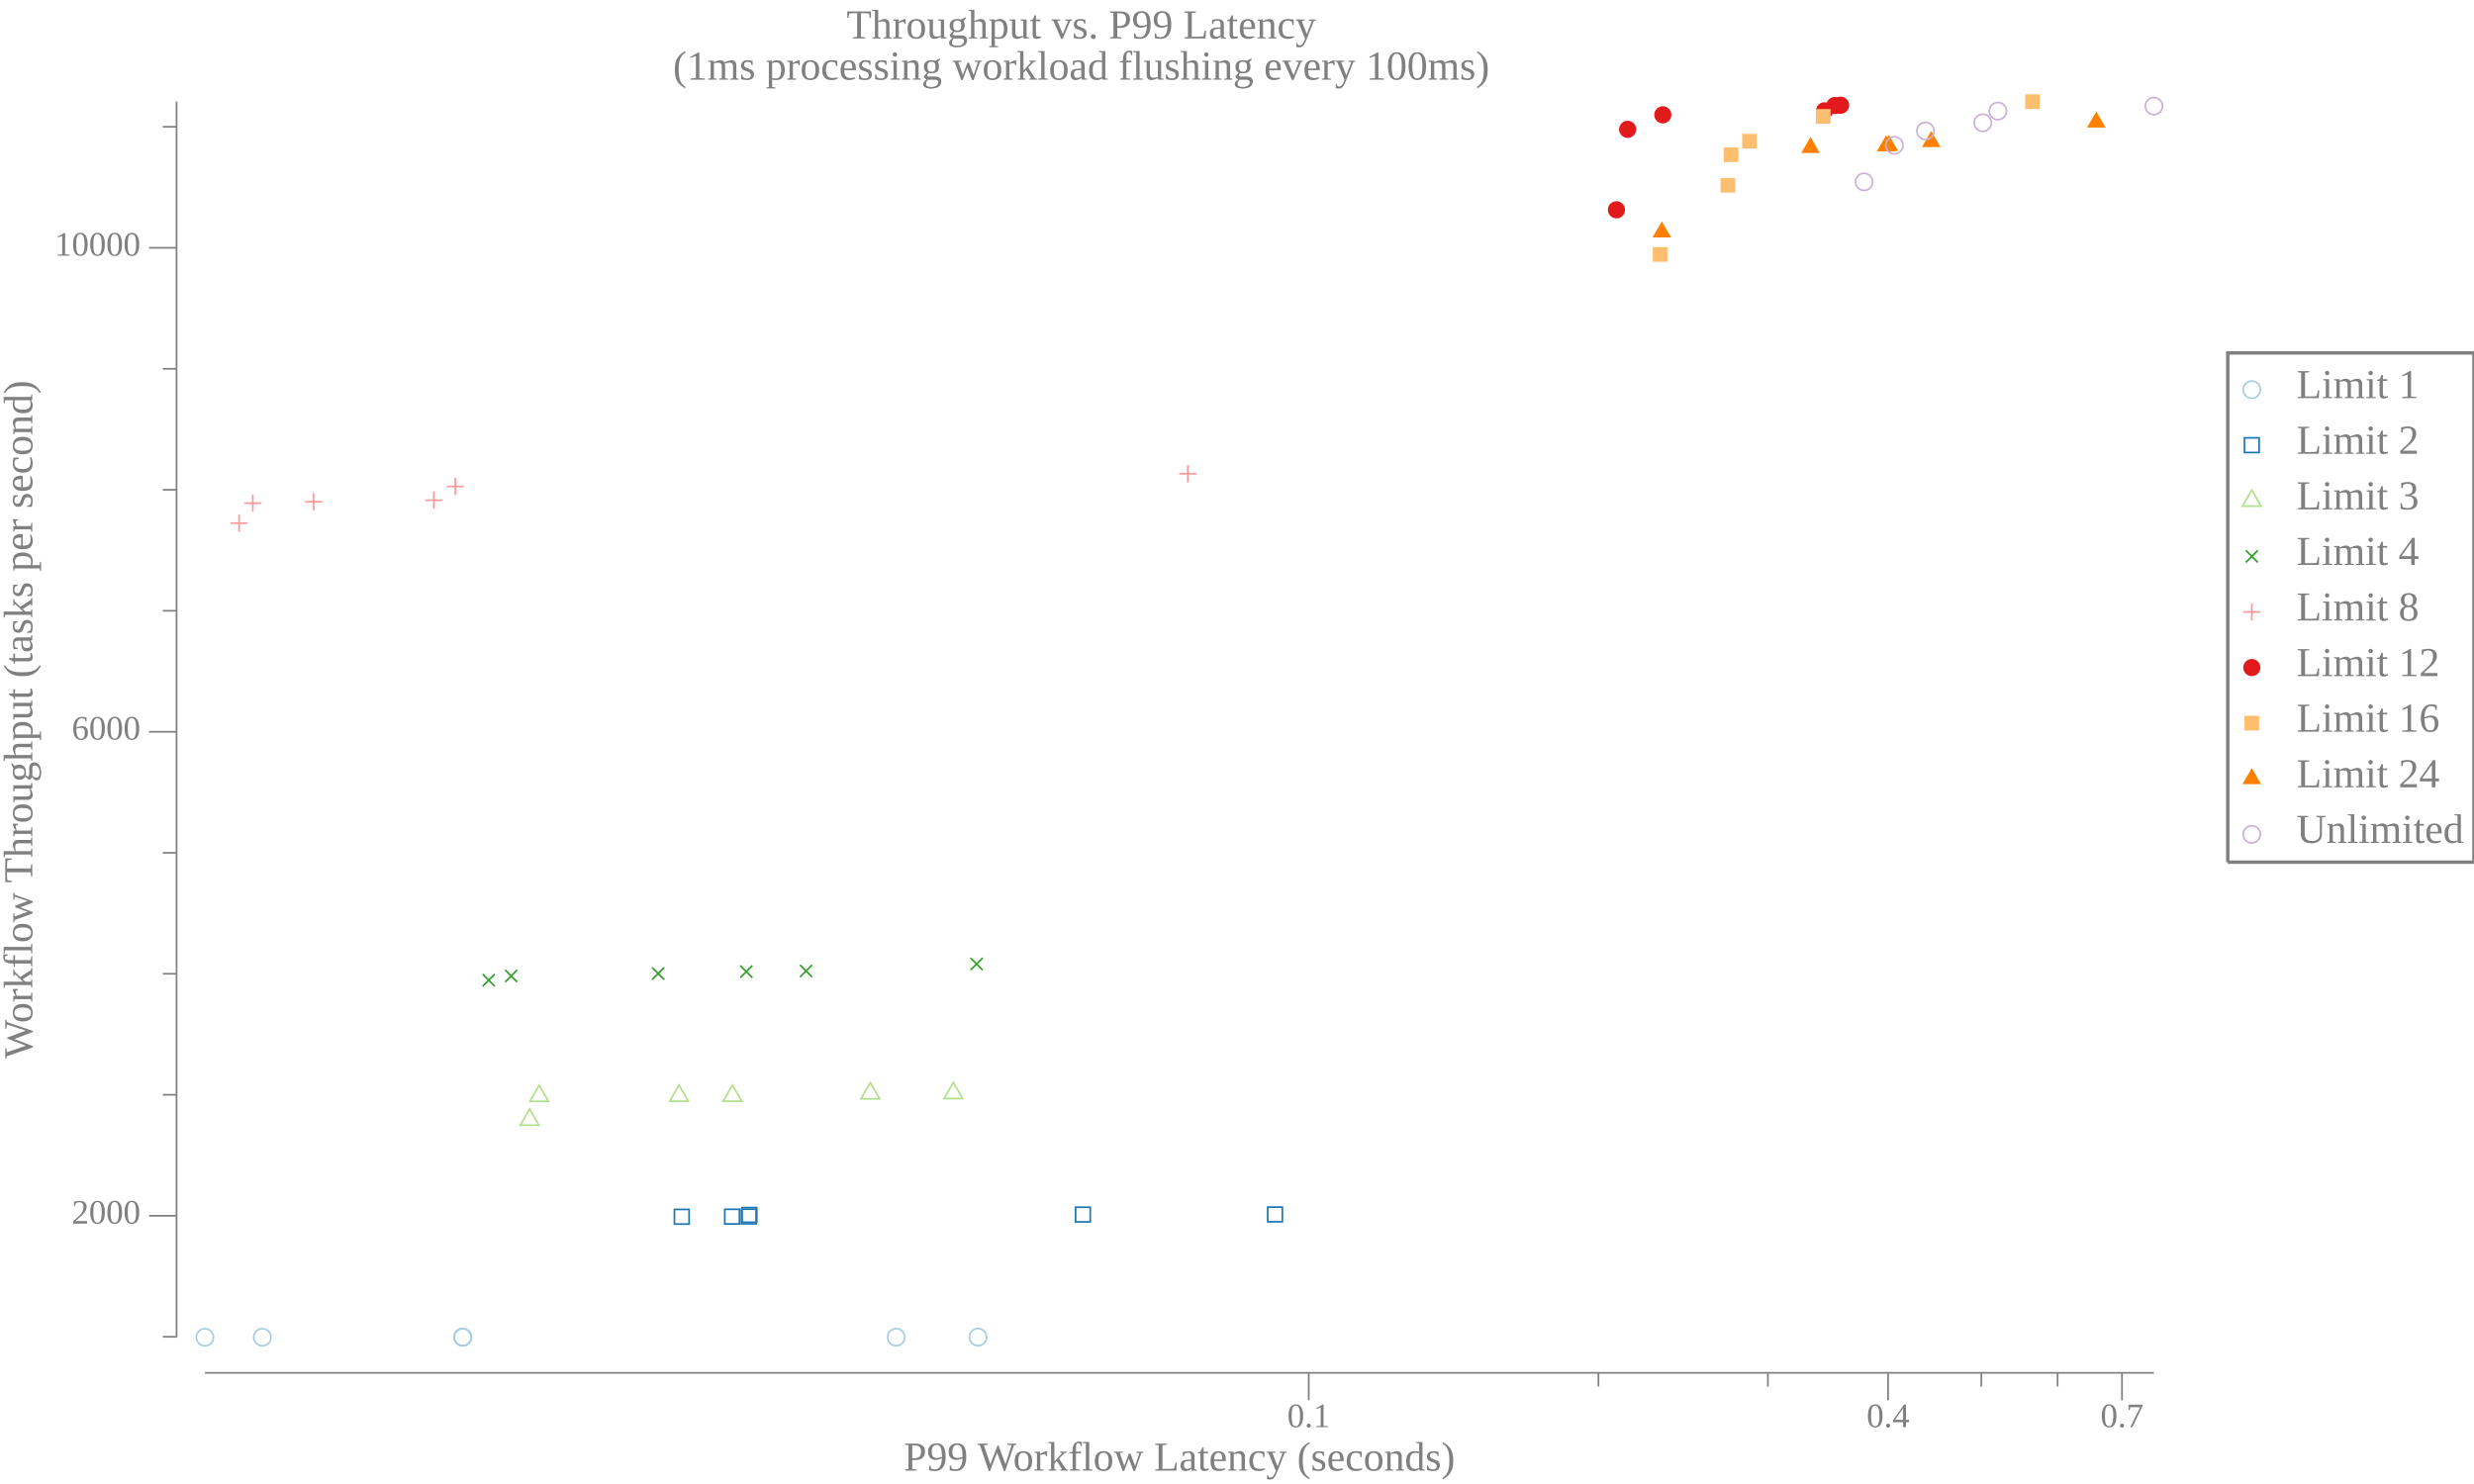
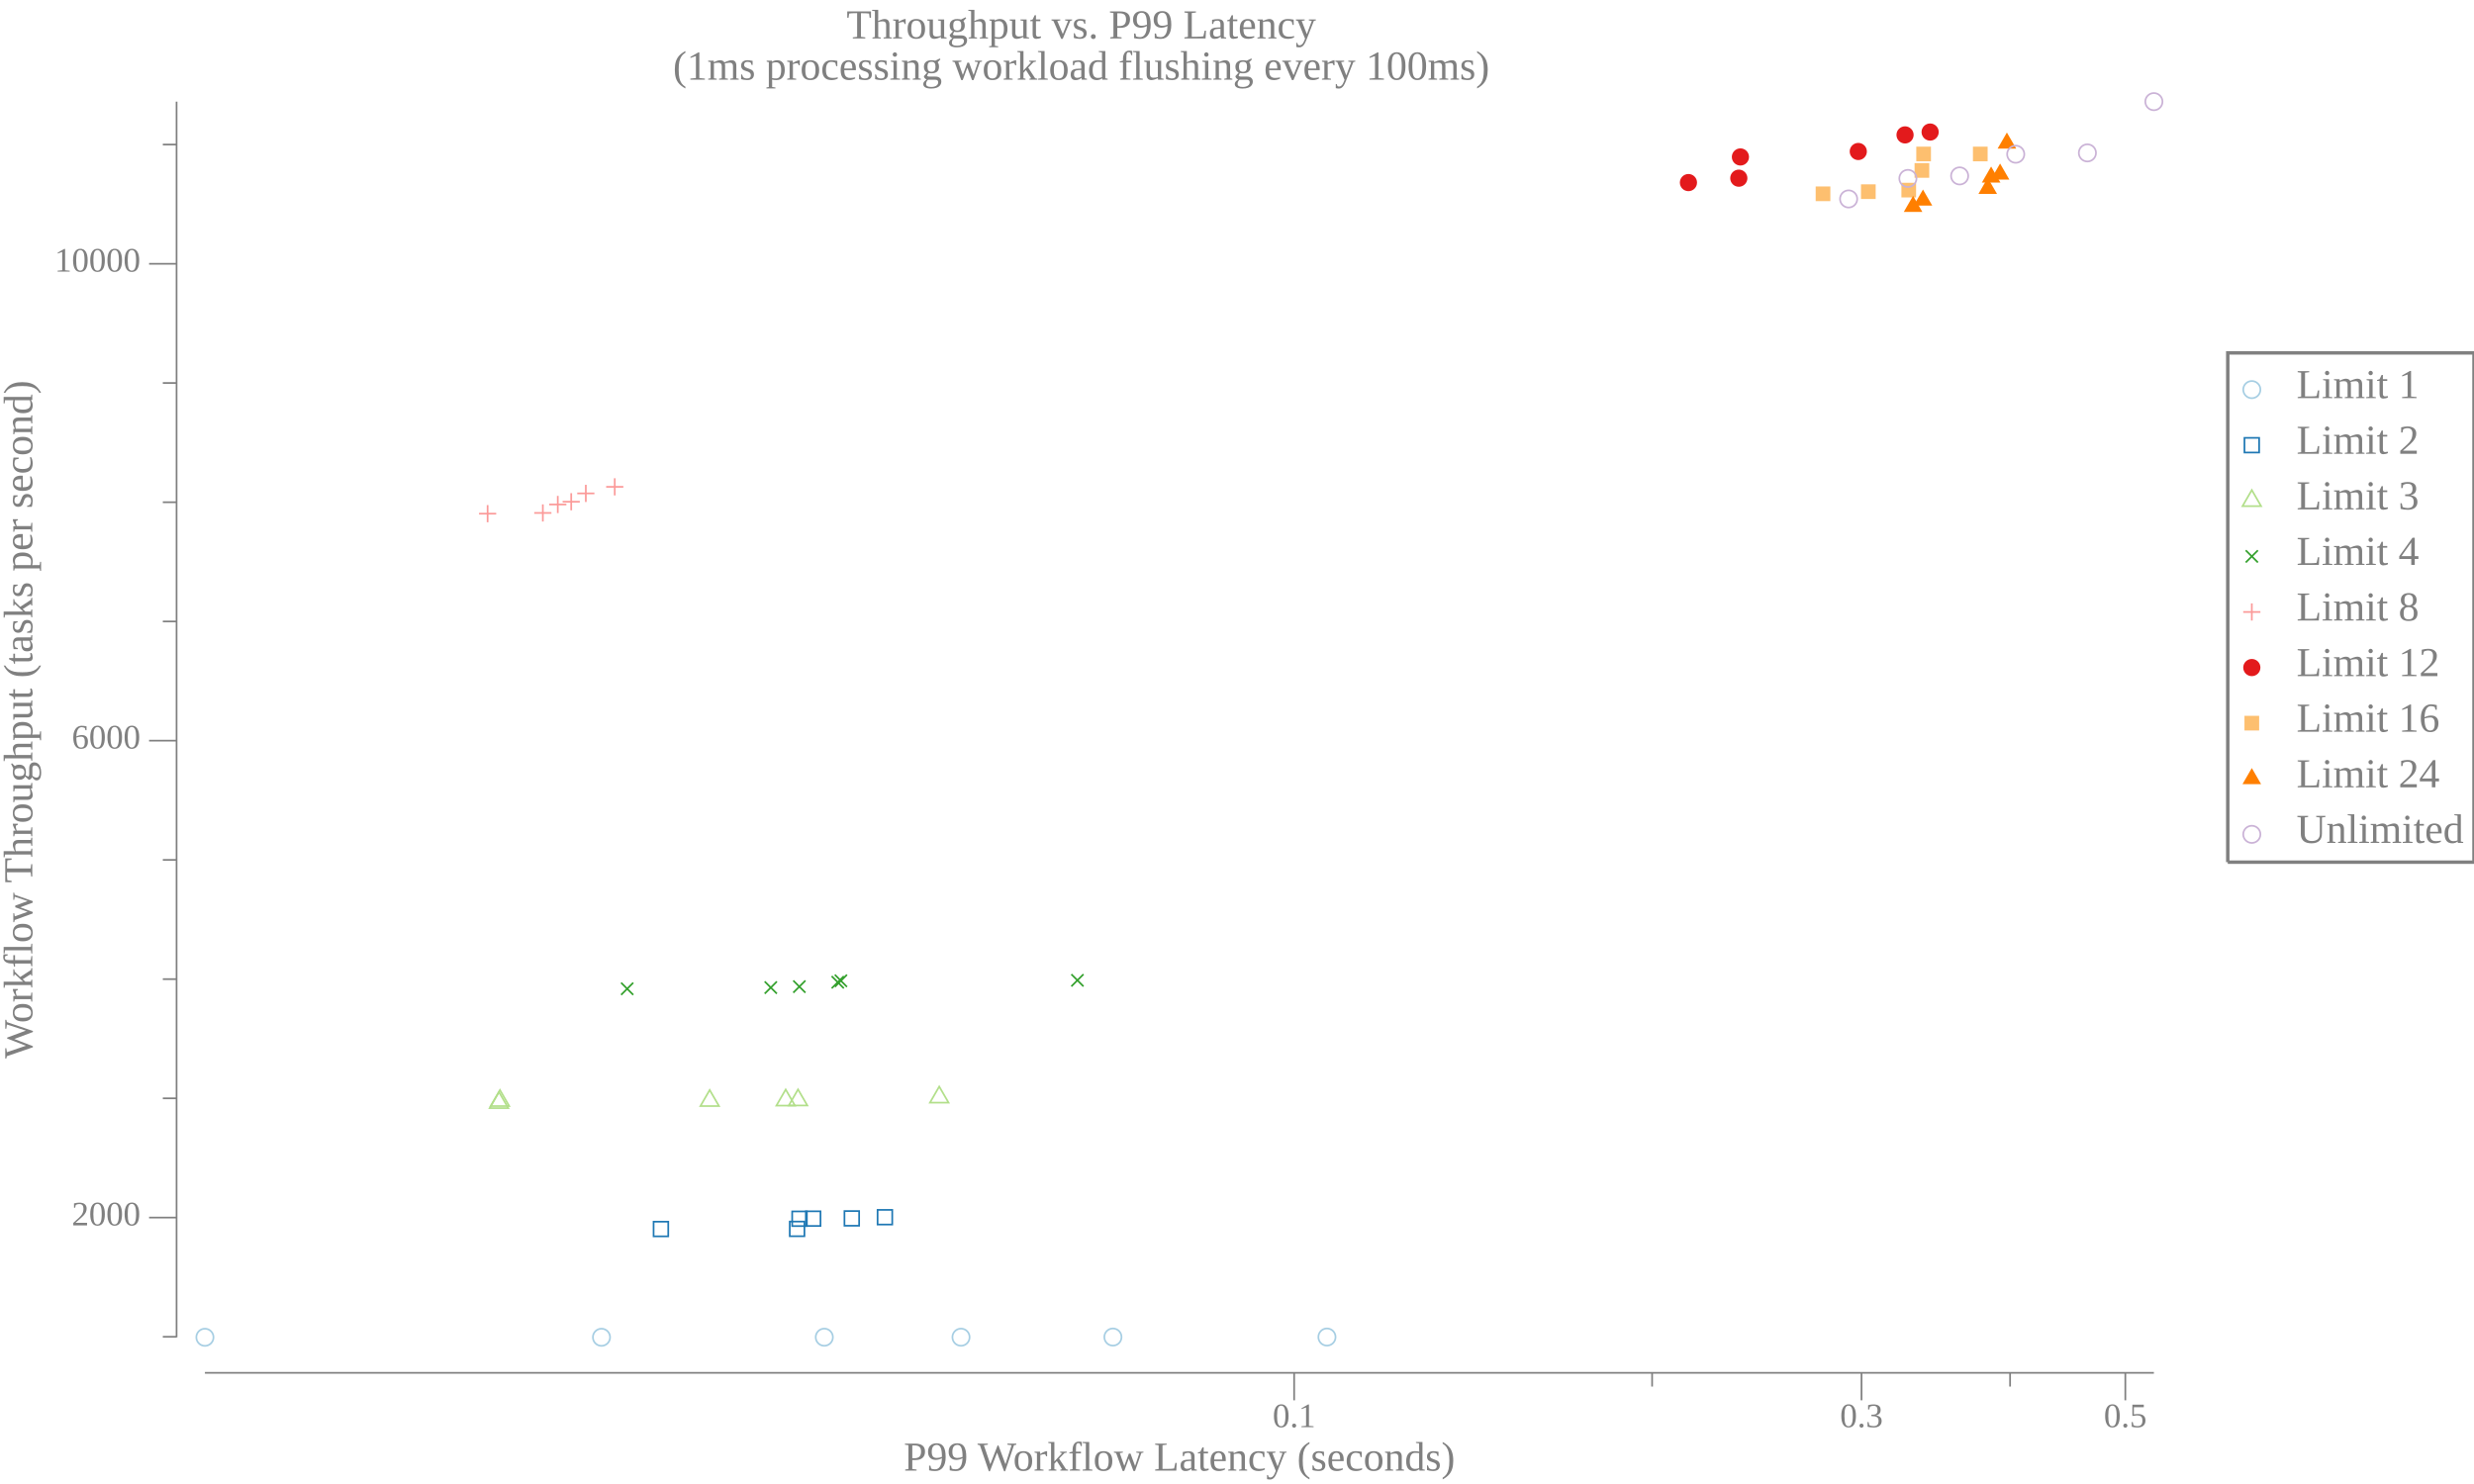
<svg xmlns="http://www.w3.org/2000/svg" width="720pt" height="432pt" viewBox="0 0 720 432">
  <g transform="scale(1, -1) translate(0, -432)">
    <path d="M657.84,318.58A2.5,2.5 0 1 1 652.84,318.58A2.5,2.5 0 1 1 657.84,318.58Z" style="fill:none;stroke:#A6CEE3;stroke-width:0.5" />
    <text x="668.34" y="-316.1" transform="scale(1, -1)" style="font-family:Liberation Serif;font-variant:normal;font-weight:normal;font-style:normal;font-size:12px;fill:#808080">Limit 1</text>
    <path d="M653.2,300.27L657.47,300.27L657.47,304.54L653.2,304.54Z" style="fill:none;stroke:#1F78B4;stroke-width:0.5" />
    <text x="668.34" y="-299.91" transform="scale(1, -1)" style="font-family:Liberation Serif;font-variant:normal;font-weight:normal;font-style:normal;font-size:12px;fill:#808080">Limit 2</text>
    <path d="M655.34,289.34L652.63,284.66L658.04,284.66Z" style="fill:none;stroke:#B2DF8A;stroke-width:0.5" />
    <text x="668.34" y="-283.73" transform="scale(1, -1)" style="font-family:Liberation Serif;font-variant:normal;font-weight:normal;font-style:normal;font-size:12px;fill:#808080">Limit 3</text>
    <path d="M653.57,268.27L657.11,271.8" style="fill:none;stroke:#33A02C;stroke-width:0.5" />
    <path d="M653.57,271.8L657.11,268.27" style="fill:none;stroke:#33A02C;stroke-width:0.5" />
    <text x="668.34" y="-267.55" transform="scale(1, -1)" style="font-family:Liberation Serif;font-variant:normal;font-weight:normal;font-style:normal;font-size:12px;fill:#808080">Limit 4</text>
    <path d="M655.34,256.35L655.34,251.35" style="fill:none;stroke:#FB9A99;stroke-width:0.5" />
    <path d="M652.84,253.85L657.84,253.85" style="fill:none;stroke:#FB9A99;stroke-width:0.5" />
    <text x="668.34" y="-251.36" transform="scale(1, -1)" style="font-family:Liberation Serif;font-variant:normal;font-weight:normal;font-style:normal;font-size:12px;fill:#808080">Limit 8</text>
    <path d="M657.84,237.67A2.5,2.5 0 1 1 652.84,237.67A2.5,2.5 0 1 1 657.84,237.67Z" style="fill:#E31A1C" />
    <text x="668.34" y="-235.18" transform="scale(1, -1)" style="font-family:Liberation Serif;font-variant:normal;font-weight:normal;font-style:normal;font-size:12px;fill:#808080">Limit 12</text>
    <path d="M653.2,219.35L657.47,219.35L657.47,223.62L653.2,223.62Z" style="fill:#FDBF6F" />
    <text x="668.34" y="-219" transform="scale(1, -1)" style="font-family:Liberation Serif;font-variant:normal;font-weight:normal;font-style:normal;font-size:12px;fill:#808080">Limit 16</text>
    <path d="M655.34,208.42L652.63,203.74L658.04,203.74Z" style="fill:#FF7F00" />
    <text x="668.34" y="-202.81" transform="scale(1, -1)" style="font-family:Liberation Serif;font-variant:normal;font-weight:normal;font-style:normal;font-size:12px;fill:#808080">Limit 24</text>
    <path d="M657.84,189.12A2.5,2.5 0 1 1 652.84,189.12A2.5,2.5 0 1 1 657.84,189.12Z" style="fill:none;stroke:#CAB2D6;stroke-width:0.5" />
    <text x="668.34" y="-186.63" transform="scale(1, -1)" style="font-family:Liberation Serif;font-variant:normal;font-weight:normal;font-style:normal;font-size:12px;fill:#808080">Unlimited</text>
    <path d="M648.34,181.02L648.34,329.27L720,329.27L720,181.02L648.34,181.02" style="fill:none;stroke:#808080" />
    <path d="M0,0L629.34,0L629.34,432L0,432Z" style="fill:#-8000000000000000-8000000000000000-8000000000000000;fill-opacity:0" />
    <text x="246.35" y="-420.81" transform="scale(1, -1)" style="font-family:Liberation Serif;font-variant:normal;font-weight:normal;font-style:normal;font-size:12px;fill:#808080">Throughput vs. P99 Latency</text>
    <text x="195.86" y="-408.81" transform="scale(1, -1)" style="font-family:Liberation Serif;font-variant:normal;font-weight:normal;font-style:normal;font-size:12px;fill:#808080">(1ms processing workload flushing every 100ms)</text>
    <text x="263.02" y="-3.902" transform="scale(1, -1)" style="font-family:Liberation Serif;font-variant:normal;font-weight:normal;font-style:normal;font-size:12px;fill:#808080">P99 Workflow Latency (seconds)</text>
-     <text x="374.63" y="-16.541" transform="scale(1, -1)" style="font-family:Liberation Serif;font-variant:normal;font-weight:normal;font-style:normal;font-size:10px;fill:#808080">0.1</text>
-     <text x="543.24" y="-16.541" transform="scale(1, -1)" style="font-family:Liberation Serif;font-variant:normal;font-weight:normal;font-style:normal;font-size:10px;fill:#808080">0.4</text>
-     <text x="611.31" y="-16.541" transform="scale(1, -1)" style="font-family:Liberation Serif;font-variant:normal;font-weight:normal;font-style:normal;font-size:10px;fill:#808080">0.7</text>
-     <path d="M380.88,24.363L380.88,32.363" style="fill:none;stroke:#808080;stroke-width:0.5" />
-     <path d="M549.49,24.363L549.49,32.363" style="fill:none;stroke:#808080;stroke-width:0.5" />
-     <path d="M617.56,24.363L617.56,32.363" style="fill:none;stroke:#808080;stroke-width:0.5" />
-     <path d="M465.19,28.363L465.19,32.363" style="fill:none;stroke:#808080;stroke-width:0.5" />
-     <path d="M514.5,28.363L514.5,32.363" style="fill:none;stroke:#808080;stroke-width:0.5" />
-     <path d="M576.63,28.363L576.63,32.363" style="fill:none;stroke:#808080;stroke-width:0.5" />
-     <path d="M598.81,28.363L598.81,32.363" style="fill:none;stroke:#808080;stroke-width:0.5" />
+     <text x="370.38" y="-16.541" transform="scale(1, -1)" style="font-family:Liberation Serif;font-variant:normal;font-weight:normal;font-style:normal;font-size:10px;fill:#808080">0.1</text>
+     <text x="535.5" y="-16.541" transform="scale(1, -1)" style="font-family:Liberation Serif;font-variant:normal;font-weight:normal;font-style:normal;font-size:10px;fill:#808080">0.3</text>
+     <text x="612.28" y="-16.541" transform="scale(1, -1)" style="font-family:Liberation Serif;font-variant:normal;font-weight:normal;font-style:normal;font-size:10px;fill:#808080">0.5</text>
+     <path d="M376.63,24.363L376.63,32.363" style="fill:none;stroke:#808080;stroke-width:0.5" />
+     <path d="M541.75,24.363L541.75,32.363" style="fill:none;stroke:#808080;stroke-width:0.5" />
+     <path d="M618.53,24.363L618.53,32.363" style="fill:none;stroke:#808080;stroke-width:0.5" />
+     <path d="M480.81,28.363L480.81,32.363" style="fill:none;stroke:#808080;stroke-width:0.5" />
+     <path d="M584.99,28.363L584.99,32.363" style="fill:none;stroke:#808080;stroke-width:0.5" />
    <path d="M59.635,32.363L626.84,32.363" style="fill:none;stroke:#808080;stroke-width:0.5" />
    <g transform="rotate(90)">
      <text x="123.84" y="9.387" transform="scale(1, -1)" style="font-family:Liberation Serif;font-variant:normal;font-weight:normal;font-style:normal;font-size:12px;fill:#808080">Workflow Throughput (tasks per second)</text>
    </g>
-     <text x="20.885" y="-75.798" transform="scale(1, -1)" style="font-family:Liberation Serif;font-variant:normal;font-weight:normal;font-style:normal;font-size:10px;fill:#808080">2000</text>
-     <text x="20.885" y="-216.69" transform="scale(1, -1)" style="font-family:Liberation Serif;font-variant:normal;font-weight:normal;font-style:normal;font-size:10px;fill:#808080">6000</text>
-     <text x="15.885" y="-357.58" transform="scale(1, -1)" style="font-family:Liberation Serif;font-variant:normal;font-weight:normal;font-style:normal;font-size:10px;fill:#808080">10000</text>
-     <path d="M43.385,78.083L51.385,78.083" style="fill:none;stroke:#808080;stroke-width:0.5" />
-     <path d="M43.385,218.97L51.385,218.97" style="fill:none;stroke:#808080;stroke-width:0.5" />
-     <path d="M43.385,359.86L51.385,359.86" style="fill:none;stroke:#808080;stroke-width:0.5" />
-     <path d="M47.385,42.86L51.385,42.86" style="fill:none;stroke:#808080;stroke-width:0.5" />
-     <path d="M47.385,113.31L51.385,113.31" style="fill:none;stroke:#808080;stroke-width:0.5" />
-     <path d="M47.385,148.53L51.385,148.53" style="fill:none;stroke:#808080;stroke-width:0.5" />
-     <path d="M47.385,183.75L51.385,183.75" style="fill:none;stroke:#808080;stroke-width:0.5" />
-     <path d="M47.385,254.2L51.385,254.2" style="fill:none;stroke:#808080;stroke-width:0.5" />
-     <path d="M47.385,289.42L51.385,289.42" style="fill:none;stroke:#808080;stroke-width:0.5" />
-     <path d="M47.385,324.64L51.385,324.64" style="fill:none;stroke:#808080;stroke-width:0.5" />
-     <path d="M47.385,395.09L51.385,395.09" style="fill:none;stroke:#808080;stroke-width:0.5" />
+     <text x="20.885" y="-75.276" transform="scale(1, -1)" style="font-family:Liberation Serif;font-variant:normal;font-weight:normal;font-style:normal;font-size:10px;fill:#808080">2000</text>
+     <text x="20.885" y="-214.1" transform="scale(1, -1)" style="font-family:Liberation Serif;font-variant:normal;font-weight:normal;font-style:normal;font-size:10px;fill:#808080">6000</text>
+     <text x="15.885" y="-352.93" transform="scale(1, -1)" style="font-family:Liberation Serif;font-variant:normal;font-weight:normal;font-style:normal;font-size:10px;fill:#808080">10000</text>
+     <path d="M43.385,77.561L51.385,77.561" style="fill:none;stroke:#808080;stroke-width:0.5" />
+     <path d="M43.385,216.39L51.385,216.39" style="fill:none;stroke:#808080;stroke-width:0.5" />
+     <path d="M43.385,355.21L51.385,355.21" style="fill:none;stroke:#808080;stroke-width:0.5" />
+     <path d="M47.385,42.855L51.385,42.855" style="fill:none;stroke:#808080;stroke-width:0.5" />
+     <path d="M47.385,112.27L51.385,112.27" style="fill:none;stroke:#808080;stroke-width:0.5" />
+     <path d="M47.385,146.97L51.385,146.97" style="fill:none;stroke:#808080;stroke-width:0.5" />
+     <path d="M47.385,181.68L51.385,181.68" style="fill:none;stroke:#808080;stroke-width:0.5" />
+     <path d="M47.385,251.09L51.385,251.09" style="fill:none;stroke:#808080;stroke-width:0.5" />
+     <path d="M47.385,285.8L51.385,285.8" style="fill:none;stroke:#808080;stroke-width:0.5" />
+     <path d="M47.385,320.51L51.385,320.51" style="fill:none;stroke:#808080;stroke-width:0.5" />
+     <path d="M47.385,389.92L51.385,389.92" style="fill:none;stroke:#808080;stroke-width:0.5" />
    <path d="M51.385,42.709L51.385,402.41" style="fill:none;stroke:#808080;stroke-width:0.5" />
    <path d="M62.135,42.709A2.5,2.5 0 1 1 57.135,42.709A2.5,2.5 0 1 1 62.135,42.709Z" style="fill:none;stroke:#A6CEE3;stroke-width:0.5" />
-     <path d="M78.859,42.716A2.5,2.5 0 1 1 73.859,42.716A2.5,2.5 0 1 1 78.859,42.716Z" style="fill:none;stroke:#A6CEE3;stroke-width:0.5" />
-     <path d="M137.09,42.737A2.5,2.5 0 1 1 132.09,42.737A2.5,2.5 0 1 1 137.09,42.737Z" style="fill:none;stroke:#A6CEE3;stroke-width:0.5" />
-     <path d="M137.24,42.741A2.5,2.5 0 1 1 132.24,42.741A2.5,2.5 0 1 1 137.24,42.741Z" style="fill:none;stroke:#A6CEE3;stroke-width:0.5" />
-     <path d="M263.31,42.744A2.5,2.5 0 1 1 258.31,42.744A2.5,2.5 0 1 1 263.31,42.744Z" style="fill:none;stroke:#A6CEE3;stroke-width:0.5" />
-     <path d="M287.13,42.772A2.5,2.5 0 1 1 282.13,42.772A2.5,2.5 0 1 1 287.13,42.772Z" style="fill:none;stroke:#A6CEE3;stroke-width:0.5" />
-     <path d="M196.28,75.667L200.55,75.667L200.55,79.935L196.28,79.935Z" style="fill:none;stroke:#1F78B4;stroke-width:0.5" />
-     <path d="M210.93,75.703L215.2,75.703L215.2,79.97L210.93,79.97Z" style="fill:none;stroke:#1F78B4;stroke-width:0.5" />
-     <path d="M215.78,75.738L220.04,75.738L220.04,80.006L215.78,80.006Z" style="fill:none;stroke:#1F78B4;stroke-width:0.5" />
-     <path d="M215.98,76.196L220.24,76.196L220.24,80.463L215.98,80.463Z" style="fill:none;stroke:#1F78B4;stroke-width:0.5" />
-     <path d="M313.02,76.301L317.29,76.301L317.29,80.569L313.02,80.569Z" style="fill:none;stroke:#1F78B4;stroke-width:0.5" />
-     <path d="M368.93,76.337L373.2,76.337L373.2,80.604L368.93,80.604Z" style="fill:none;stroke:#1F78B4;stroke-width:0.5" />
-     <path d="M154.12,109.14L151.41,104.45L156.83,104.45Z" style="fill:none;stroke:#B2DF8A;stroke-width:0.5" />
-     <path d="M156.92,116.08L154.21,111.39L159.62,111.39Z" style="fill:none;stroke:#B2DF8A;stroke-width:0.5" />
-     <path d="M197.61,116.11L194.91,111.43L200.32,111.43Z" style="fill:none;stroke:#B2DF8A;stroke-width:0.5" />
-     <path d="M213.17,116.11L210.47,111.43L215.88,111.43Z" style="fill:none;stroke:#B2DF8A;stroke-width:0.5" />
-     <path d="M253.29,116.82L250.58,112.13L255.99,112.13Z" style="fill:none;stroke:#B2DF8A;stroke-width:0.5" />
-     <path d="M277.46,116.89L274.75,112.2L280.16,112.2Z" style="fill:none;stroke:#B2DF8A;stroke-width:0.5" />
-     <path d="M140.47,144.89L144,148.43" style="fill:none;stroke:#33A02C;stroke-width:0.5" />
-     <path d="M140.47,148.43L144,144.89" style="fill:none;stroke:#33A02C;stroke-width:0.5" />
-     <path d="M147,146.13L150.53,149.66" style="fill:none;stroke:#33A02C;stroke-width:0.5" />
-     <path d="M147,149.66L150.53,146.13" style="fill:none;stroke:#33A02C;stroke-width:0.5" />
-     <path d="M189.78,146.83L193.32,150.37" style="fill:none;stroke:#33A02C;stroke-width:0.5" />
-     <path d="M189.78,150.37L193.32,146.83" style="fill:none;stroke:#33A02C;stroke-width:0.5" />
-     <path d="M215.42,147.39L218.96,150.93" style="fill:none;stroke:#33A02C;stroke-width:0.5" />
-     <path d="M215.42,150.93L218.96,147.39" style="fill:none;stroke:#33A02C;stroke-width:0.5" />
-     <path d="M232.82,147.57L236.36,151.11" style="fill:none;stroke:#33A02C;stroke-width:0.5" />
-     <path d="M232.82,151.11L236.36,147.57" style="fill:none;stroke:#33A02C;stroke-width:0.5" />
-     <path d="M282.44,149.61L285.98,153.15" style="fill:none;stroke:#33A02C;stroke-width:0.5" />
-     <path d="M282.44,153.15L285.98,149.61" style="fill:none;stroke:#33A02C;stroke-width:0.5" />
-     <path d="M69.586,282.2L69.586,277.2" style="fill:none;stroke:#FB9A99;stroke-width:0.5" />
-     <path d="M67.086,279.7L72.086,279.7" style="fill:none;stroke:#FB9A99;stroke-width:0.5" />
-     <path d="M73.574,288.04L73.574,283.04" style="fill:none;stroke:#FB9A99;stroke-width:0.5" />
-     <path d="M71.074,285.54L76.074,285.54" style="fill:none;stroke:#FB9A99;stroke-width:0.5" />
-     <path d="M91.276,288.43L91.276,283.43" style="fill:none;stroke:#FB9A99;stroke-width:0.5" />
-     <path d="M88.776,285.93L93.776,285.93" style="fill:none;stroke:#FB9A99;stroke-width:0.5" />
-     <path d="M126.27,288.89L126.27,283.89" style="fill:none;stroke:#FB9A99;stroke-width:0.5" />
-     <path d="M123.77,286.39L128.77,286.39" style="fill:none;stroke:#FB9A99;stroke-width:0.5" />
-     <path d="M132.51,292.9L132.51,287.9" style="fill:none;stroke:#FB9A99;stroke-width:0.5" />
-     <path d="M130.01,290.4L135.01,290.4" style="fill:none;stroke:#FB9A99;stroke-width:0.5" />
-     <path d="M345.69,296.6L345.69,291.6" style="fill:none;stroke:#FB9A99;stroke-width:0.5" />
-     <path d="M343.19,294.1L348.19,294.1" style="fill:none;stroke:#FB9A99;stroke-width:0.5" />
-     <path d="M472.93,370.92A2.5,2.5 0 1 1 467.93,370.92A2.5,2.5 0 1 1 472.93,370.92Z" style="fill:#E31A1C" />
-     <path d="M476.19,394.35A2.5,2.5 0 1 1 471.19,394.35A2.5,2.5 0 1 1 476.19,394.35Z" style="fill:#E31A1C" />
-     <path d="M486.42,398.57A2.5,2.5 0 1 1 481.42,398.57A2.5,2.5 0 1 1 486.42,398.57Z" style="fill:#E31A1C" />
-     <path d="M533.48,399.74A2.5,2.5 0 1 1 528.48,399.74A2.5,2.5 0 1 1 533.48,399.74Z" style="fill:#E31A1C" />
-     <path d="M536.5,401.28A2.5,2.5 0 1 1 531.5,401.28A2.5,2.5 0 1 1 536.5,401.28Z" style="fill:#E31A1C" />
-     <path d="M538.16,401.36A2.5,2.5 0 1 1 533.16,401.36A2.5,2.5 0 1 1 538.16,401.36Z" style="fill:#E31A1C" />
-     <path d="M481.01,355.79L485.27,355.79L485.27,360.06L481.01,360.06Z" style="fill:#FDBF6F" />
-     <path d="M500.72,375.94L504.98,375.94L504.98,380.21L500.72,380.21Z" style="fill:#FDBF6F" />
-     <path d="M501.66,384.82L505.92,384.82L505.92,389.08L501.66,389.08Z" style="fill:#FDBF6F" />
-     <path d="M507.01,388.76L511.28,388.76L511.28,393.03L507.01,393.03Z" style="fill:#FDBF6F" />
-     <path d="M528.48,395.98L532.75,395.98L532.75,400.25L528.48,400.25Z" style="fill:#FDBF6F" />
-     <path d="M589.38,400.28L593.64,400.28L593.64,404.55L589.38,404.55Z" style="fill:#FDBF6F" />
-     <path d="M483.63,367.57L480.93,362.88L486.34,362.88Z" style="fill:#FF7F00" />
-     <path d="M526.91,392.15L524.21,387.47L529.62,387.47Z" style="fill:#FF7F00" />
-     <path d="M548.9,392.61L546.2,387.92L551.61,387.92Z" style="fill:#FF7F00" />
-     <path d="M549.7,392.75L546.99,388.06L552.41,388.06Z" style="fill:#FF7F00" />
-     <path d="M562.05,393.88L559.34,389.19L564.75,389.19Z" style="fill:#FF7F00" />
-     <path d="M610.08,399.55L607.37,394.86L612.79,394.86Z" style="fill:#FF7F00" />
-     <path d="M545,379.06A2.5,2.5 0 1 1 540,379.06A2.5,2.5 0 1 1 545,379.06Z" style="fill:none;stroke:#CAB2D6;stroke-width:0.5" />
-     <path d="M553.82,389.7A2.5,2.5 0 1 1 548.82,389.7A2.5,2.5 0 1 1 553.82,389.7Z" style="fill:none;stroke:#CAB2D6;stroke-width:0.5" />
-     <path d="M562.87,393.89A2.5,2.5 0 1 1 557.87,393.89A2.5,2.5 0 1 1 562.87,393.89Z" style="fill:none;stroke:#CAB2D6;stroke-width:0.5" />
-     <path d="M579.53,396.25A2.5,2.5 0 1 1 574.53,396.25A2.5,2.5 0 1 1 579.53,396.25Z" style="fill:none;stroke:#CAB2D6;stroke-width:0.5" />
-     <path d="M583.93,399.66A2.5,2.5 0 1 1 578.93,399.66A2.5,2.5 0 1 1 583.93,399.66Z" style="fill:none;stroke:#CAB2D6;stroke-width:0.5" />
-     <path d="M629.34,401.11A2.5,2.5 0 1 1 624.34,401.11A2.5,2.5 0 1 1 629.34,401.11Z" style="fill:none;stroke:#CAB2D6;stroke-width:0.5" />
+     <path d="M177.55,42.712A2.5,2.5 0 1 1 172.55,42.712A2.5,2.5 0 1 1 177.55,42.712Z" style="fill:none;stroke:#A6CEE3;stroke-width:0.5" />
+     <path d="M242.39,42.733A2.5,2.5 0 1 1 237.39,42.733A2.5,2.5 0 1 1 242.39,42.733Z" style="fill:none;stroke:#A6CEE3;stroke-width:0.5" />
+     <path d="M282.18,42.733A2.5,2.5 0 1 1 277.18,42.733A2.5,2.5 0 1 1 282.18,42.733Z" style="fill:none;stroke:#A6CEE3;stroke-width:0.5" />
+     <path d="M326.39,42.775A2.5,2.5 0 1 1 321.39,42.775A2.5,2.5 0 1 1 326.39,42.775Z" style="fill:none;stroke:#A6CEE3;stroke-width:0.5" />
+     <path d="M388.68,42.778A2.5,2.5 0 1 1 383.68,42.778A2.5,2.5 0 1 1 388.68,42.778Z" style="fill:none;stroke:#A6CEE3;stroke-width:0.5" />
+     <path d="M190.21,72.095L194.48,72.095L194.48,76.363L190.21,76.363Z" style="fill:none;stroke:#1F78B4;stroke-width:0.5" />
+     <path d="M229.84,72.13L234.11,72.13L234.11,76.398L229.84,76.398Z" style="fill:none;stroke:#1F78B4;stroke-width:0.5" />
+     <path d="M230.55,75.08L234.82,75.08L234.82,79.348L230.55,79.348Z" style="fill:none;stroke:#1F78B4;stroke-width:0.5" />
+     <path d="M234.52,75.115L238.79,75.115L238.79,79.383L234.52,79.383Z" style="fill:none;stroke:#1F78B4;stroke-width:0.5" />
+     <path d="M245.76,75.184L250.03,75.184L250.03,79.452L245.76,79.452Z" style="fill:none;stroke:#1F78B4;stroke-width:0.5" />
+     <path d="M255.4,75.531L259.67,75.531L259.67,79.799L255.4,79.799Z" style="fill:none;stroke:#1F78B4;stroke-width:0.5" />
+     <path d="M145.22,114.11L142.51,109.42L147.92,109.42Z" style="fill:none;stroke:#B2DF8A;stroke-width:0.5" />
+     <path d="M145.5,114.7L142.79,110.01L148.2,110.01Z" style="fill:none;stroke:#B2DF8A;stroke-width:0.5" />
+     <path d="M206.54,114.7L203.84,110.01L209.25,110.01Z" style="fill:none;stroke:#B2DF8A;stroke-width:0.5" />
+     <path d="M228.66,114.84L225.95,110.15L231.36,110.15Z" style="fill:none;stroke:#B2DF8A;stroke-width:0.5" />
+     <path d="M232.25,114.87L229.55,110.18L234.96,110.18Z" style="fill:none;stroke:#B2DF8A;stroke-width:0.5" />
+     <path d="M273.34,115.7L270.64,111.02L276.05,111.02Z" style="fill:none;stroke:#B2DF8A;stroke-width:0.5" />
+     <path d="M180.76,142.39L184.29,145.93" style="fill:none;stroke:#33A02C;stroke-width:0.5" />
+     <path d="M180.76,145.93L184.29,142.39" style="fill:none;stroke:#33A02C;stroke-width:0.5" />
+     <path d="M222.55,142.74L226.09,146.28" style="fill:none;stroke:#33A02C;stroke-width:0.5" />
+     <path d="M222.55,146.28L226.09,142.74" style="fill:none;stroke:#33A02C;stroke-width:0.5" />
+     <path d="M230.86,143.02L234.4,146.55" style="fill:none;stroke:#33A02C;stroke-width:0.5" />
+     <path d="M230.86,146.55L234.4,143.02" style="fill:none;stroke:#33A02C;stroke-width:0.5" />
+     <path d="M242.04,144.3L245.58,147.84" style="fill:none;stroke:#33A02C;stroke-width:0.5" />
+     <path d="M242.04,147.84L245.58,144.3" style="fill:none;stroke:#33A02C;stroke-width:0.5" />
+     <path d="M242.96,144.72L246.49,148.26" style="fill:none;stroke:#33A02C;stroke-width:0.5" />
+     <path d="M242.96,148.26L246.49,144.72" style="fill:none;stroke:#33A02C;stroke-width:0.5" />
+     <path d="M311.79,144.86L315.32,148.39" style="fill:none;stroke:#33A02C;stroke-width:0.5" />
+     <path d="M311.79,148.39L315.32,144.86" style="fill:none;stroke:#33A02C;stroke-width:0.5" />
+     <path d="M141.91,284.97L141.91,279.97" style="fill:none;stroke:#FB9A99;stroke-width:0.5" />
+     <path d="M139.41,282.47L144.41,282.47" style="fill:none;stroke:#FB9A99;stroke-width:0.5" />
+     <path d="M157.98,285.18L157.98,280.18" style="fill:none;stroke:#FB9A99;stroke-width:0.5" />
+     <path d="M155.48,282.68L160.48,282.68" style="fill:none;stroke:#FB9A99;stroke-width:0.5" />
+     <path d="M162.33,287.64L162.33,282.64" style="fill:none;stroke:#FB9A99;stroke-width:0.5" />
+     <path d="M159.83,285.14L164.83,285.14" style="fill:none;stroke:#FB9A99;stroke-width:0.5" />
+     <path d="M166.24,288.44L166.24,283.44" style="fill:none;stroke:#FB9A99;stroke-width:0.5" />
+     <path d="M163.74,285.94L168.74,285.94" style="fill:none;stroke:#FB9A99;stroke-width:0.5" />
+     <path d="M170.49,290.87L170.49,285.87" style="fill:none;stroke:#FB9A99;stroke-width:0.5" />
+     <path d="M167.99,288.37L172.99,288.37" style="fill:none;stroke:#FB9A99;stroke-width:0.5" />
+     <path d="M178.91,292.78L178.91,287.78" style="fill:none;stroke:#FB9A99;stroke-width:0.5" />
+     <path d="M176.41,290.28L181.41,290.28" style="fill:none;stroke:#FB9A99;stroke-width:0.5" />
+     <path d="M493.88,378.85A2.5,2.5 0 1 1 488.88,378.85A2.5,2.5 0 1 1 493.88,378.85Z" style="fill:#E31A1C" />
+     <path d="M508.54,380.13A2.5,2.5 0 1 1 503.54,380.13A2.5,2.5 0 1 1 508.54,380.13Z" style="fill:#E31A1C" />
+     <path d="M509.01,386.31A2.5,2.5 0 1 1 504.01,386.31A2.5,2.5 0 1 1 509.01,386.31Z" style="fill:#E31A1C" />
+     <path d="M543.31,387.9A2.5,2.5 0 1 1 538.31,387.9A2.5,2.5 0 1 1 543.31,387.9Z" style="fill:#E31A1C" />
+     <path d="M556.92,392.73A2.5,2.5 0 1 1 551.92,392.73A2.5,2.5 0 1 1 556.92,392.73Z" style="fill:#E31A1C" />
+     <path d="M564.22,393.56A2.5,2.5 0 1 1 559.22,393.56A2.5,2.5 0 1 1 564.22,393.56Z" style="fill:#E31A1C" />
+     <path d="M528.41,373.45L532.68,373.45L532.68,377.72L528.41,377.72Z" style="fill:#FDBF6F" />
+     <path d="M541.6,374.07L545.87,374.07L545.87,378.34L541.6,378.34Z" style="fill:#FDBF6F" />
+     <path d="M553.36,374.53L557.63,374.53L557.63,378.79L553.36,378.79Z" style="fill:#FDBF6F" />
+     <path d="M557.19,380.25L561.46,380.25L561.46,384.52L557.19,384.52Z" style="fill:#FDBF6F" />
+     <path d="M557.69,385.04L561.96,385.04L561.96,389.31L557.69,389.31Z" style="fill:#FDBF6F" />
+     <path d="M574.18,385.04L578.45,385.04L578.45,389.31L574.18,389.31Z" style="fill:#FDBF6F" />
+     <path d="M556.76,375L554.05,370.31L559.46,370.31Z" style="fill:#FF7F00" />
+     <path d="M559.64,376.83L556.93,372.15L562.34,372.15Z" style="fill:#FF7F00" />
+     <path d="M578.48,380.24L575.78,375.55L581.19,375.55Z" style="fill:#FF7F00" />
+     <path d="M579.47,383.53L576.77,378.85L582.18,378.85Z" style="fill:#FF7F00" />
+     <path d="M582.08,384.4L579.37,379.71L584.78,379.71Z" style="fill:#FF7F00" />
+     <path d="M584.06,393.42L581.36,388.74L586.77,388.74Z" style="fill:#FF7F00" />
+     <path d="M540.5,374.09A2.5,2.5 0 1 1 535.5,374.09A2.5,2.5 0 1 1 540.5,374.09Z" style="fill:none;stroke:#CAB2D6;stroke-width:0.5" />
+     <path d="M557.75,380.06A2.5,2.5 0 1 1 552.75,380.06A2.5,2.5 0 1 1 557.75,380.06Z" style="fill:none;stroke:#CAB2D6;stroke-width:0.5" />
+     <path d="M572.81,380.79A2.5,2.5 0 1 1 567.81,380.79A2.5,2.5 0 1 1 572.81,380.79Z" style="fill:none;stroke:#CAB2D6;stroke-width:0.5" />
+     <path d="M589.13,387.11A2.5,2.5 0 1 1 584.13,387.11A2.5,2.5 0 1 1 589.13,387.11Z" style="fill:none;stroke:#CAB2D6;stroke-width:0.5" />
+     <path d="M609.99,387.49A2.5,2.5 0 1 1 604.99,387.49A2.5,2.5 0 1 1 609.99,387.49Z" style="fill:none;stroke:#CAB2D6;stroke-width:0.5" />
+     <path d="M629.34,402.41A2.5,2.5 0 1 1 624.34,402.41A2.5,2.5 0 1 1 629.34,402.41Z" style="fill:none;stroke:#CAB2D6;stroke-width:0.5" />
  </g>
</svg>
